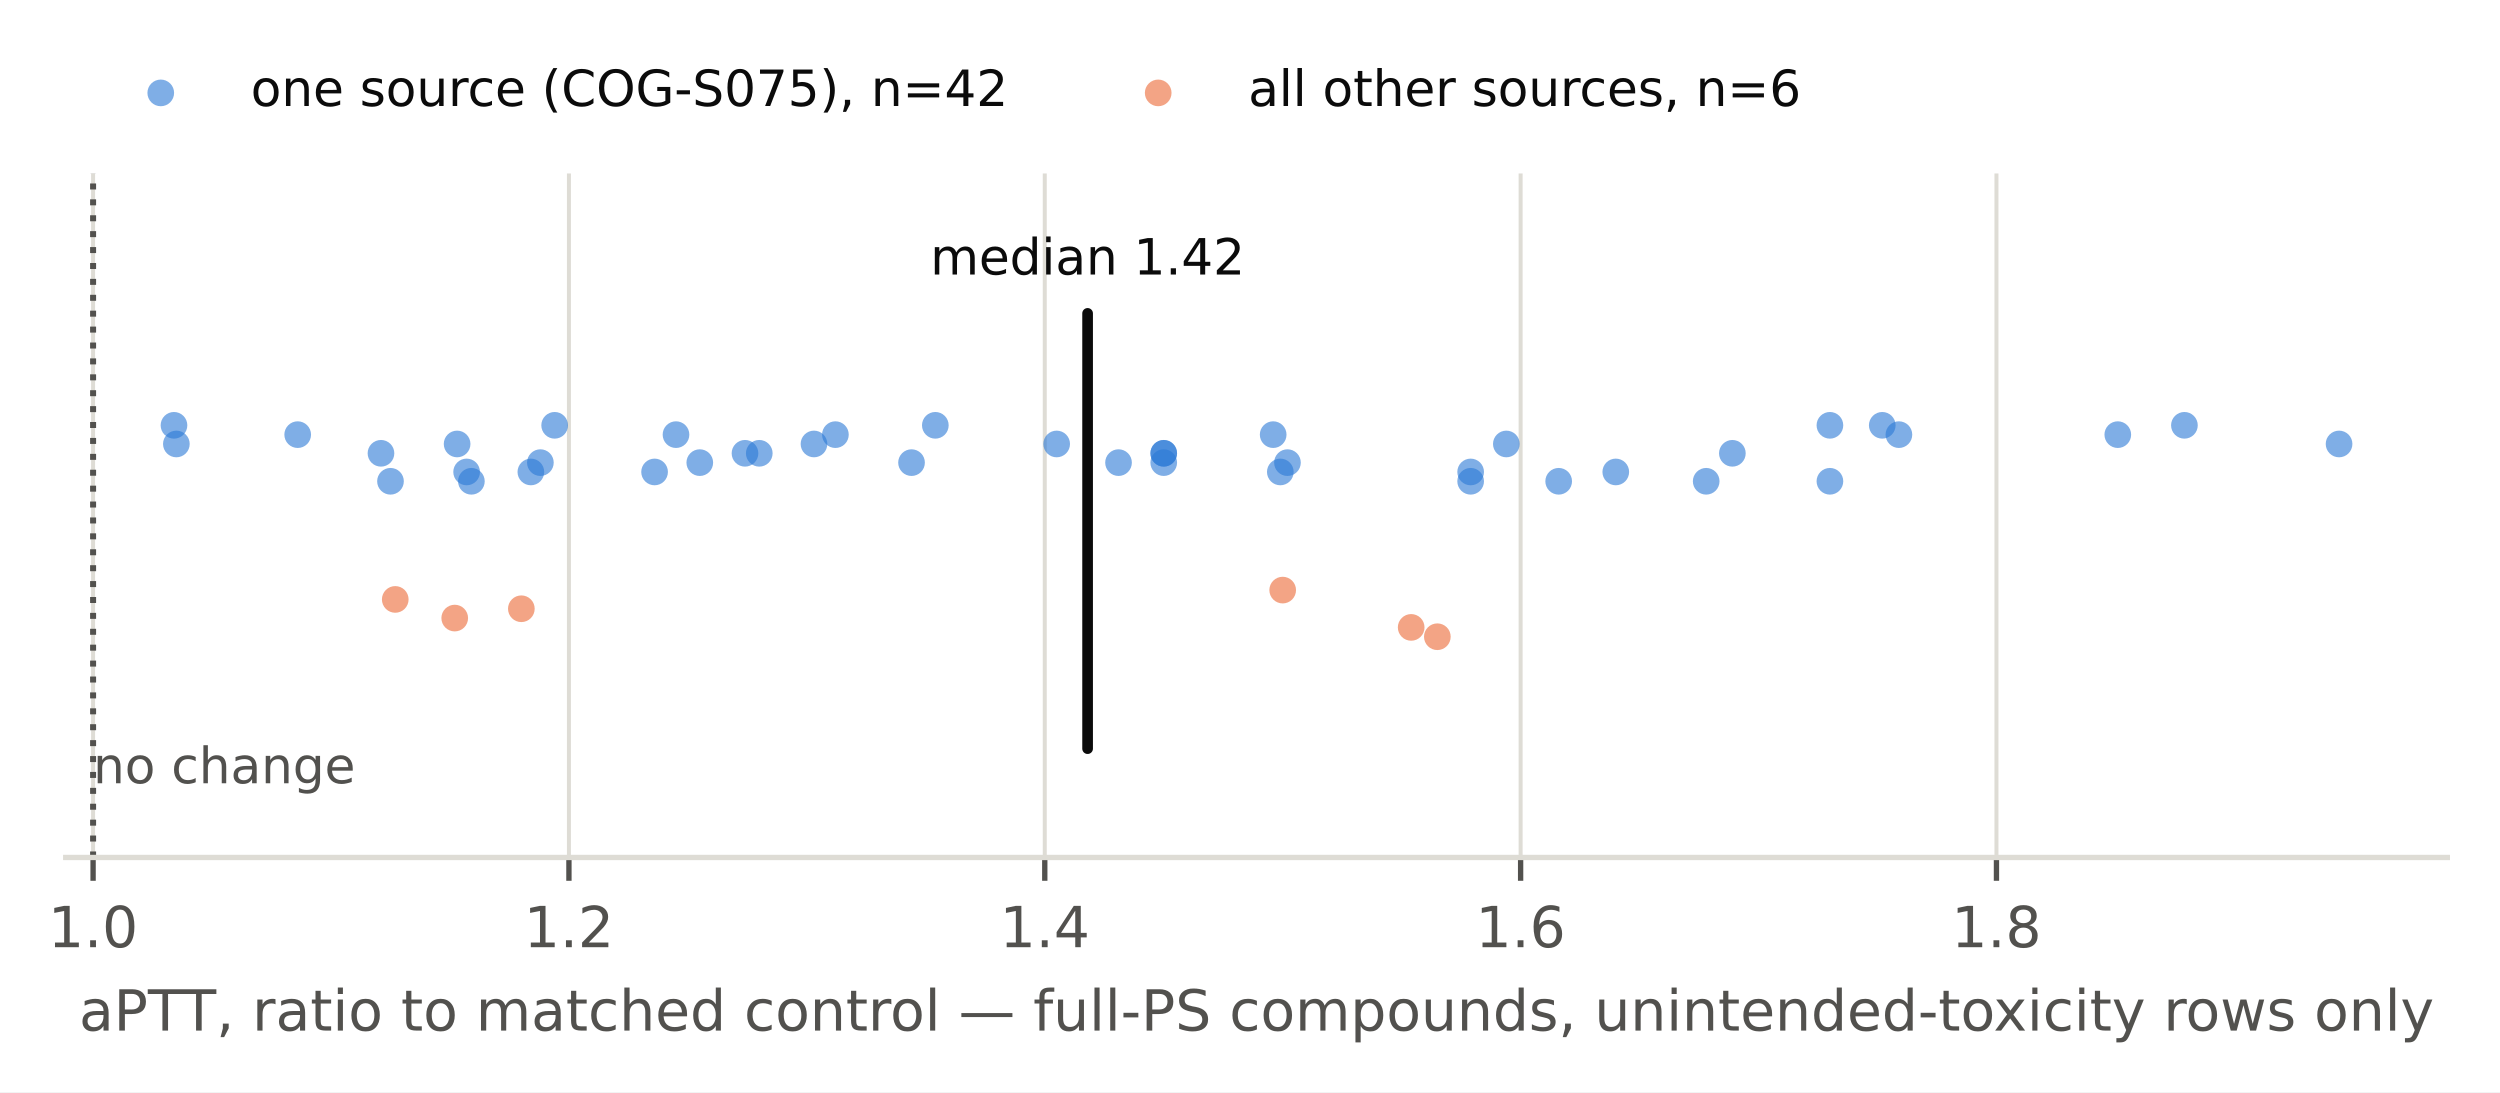
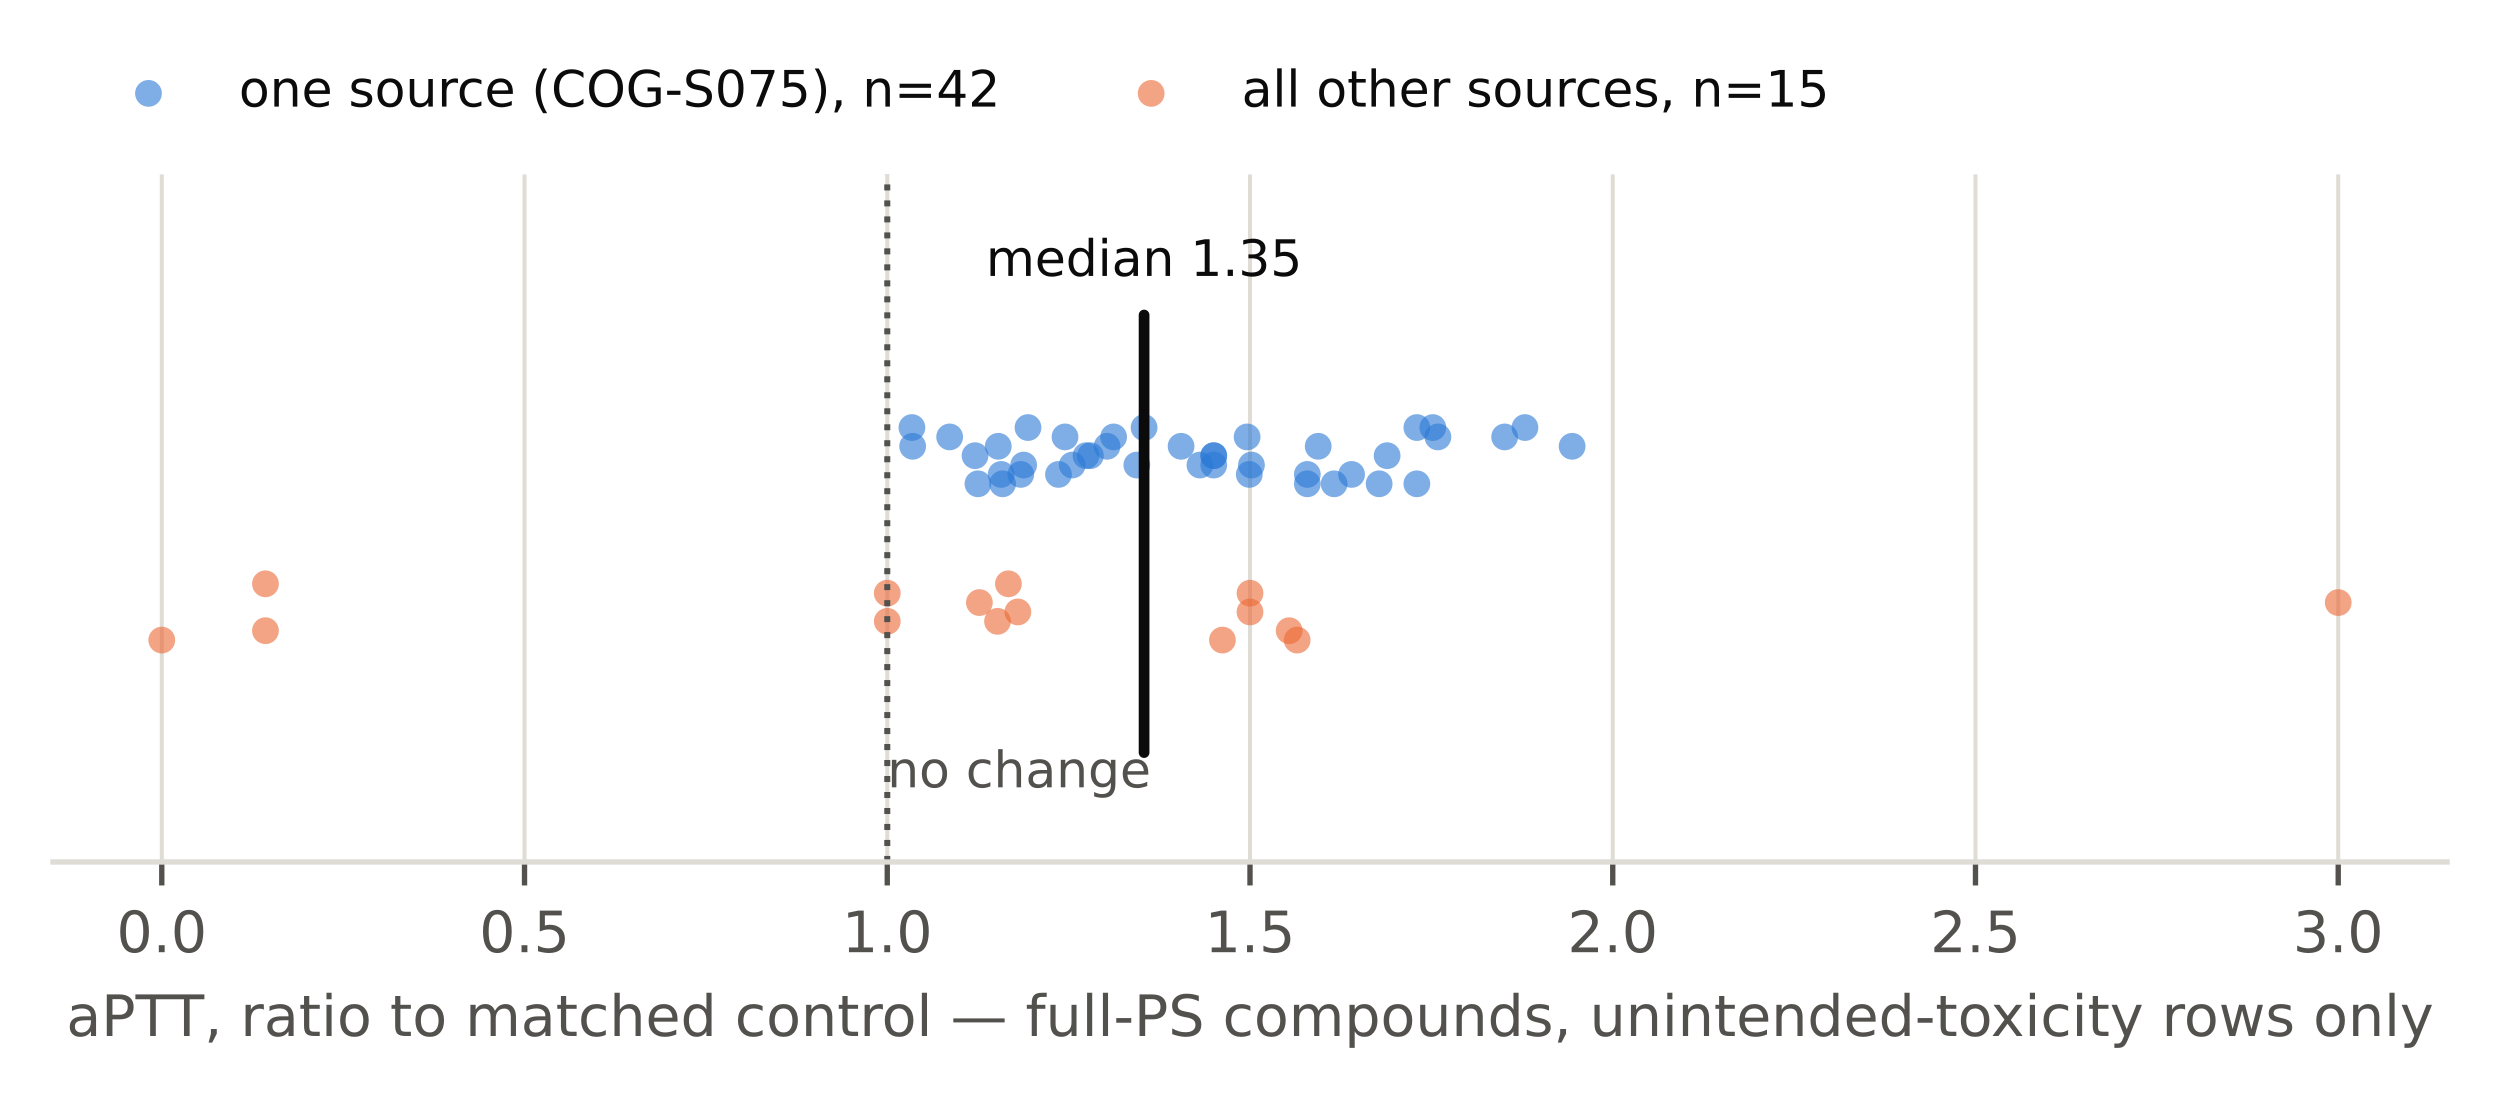
- <svg xmlns="http://www.w3.org/2000/svg" xmlns:xlink="http://www.w3.org/1999/xlink" width="374.876pt" height="163.779pt" viewBox="0 0 374.876 163.779" version="1.1">
+ <svg xmlns="http://www.w3.org/2000/svg" xmlns:xlink="http://www.w3.org/1999/xlink" width="372.919pt" height="163.779pt" viewBox="0 0 372.919 163.779" version="1.1">
  <defs>
    <style type="text/css">*{stroke-linejoin: round; stroke-linecap: butt}</style>
  </defs>
  <g id="figure_1">
    <g id="patch_1">
-       <path d="M 0 163.779  L 374.876 163.779  L 374.876 0  L 0 0  z " style="fill: #ffffff" />
+       <path d="M 0 163.779  L 372.919 163.779  L 372.919 0  L 0 0  z " style="fill: #ffffff" />
    </g>
    <g id="axes_1">
      <g id="patch_2">
-         <path d="M 9.856 128.578  L 366.976 128.578  L 366.976 26.014  L 9.856 26.014  z " style="fill: #ffffff" />
+         <path d="M 7.9 128.578  L 365.02 128.578  L 365.02 26.014  L 7.9 26.014  z " style="fill: #ffffff" />
      </g>
      <g id="matplotlib.axis_1">
        <g id="xtick_1">
          <g id="line2d_1">
-             <path d="M 13.959 128.578  L 13.959 26.014  " clip-path="url(#pb0a1bf5a2f)" style="fill: none; stroke: #dedcd5; stroke-width: 0.6; stroke-linecap: square" />
+             <path d="M 24.132 128.578  L 24.132 26.014  " clip-path="url(#p406ea01616)" style="fill: none; stroke: #dedcd5; stroke-width: 0.6; stroke-linecap: square" />
          </g>
          <g id="line2d_2">
            <defs>
-               <path id="m7c02cebb4f" d="M 0 0  L 0 3.5  " style="stroke: #52514e; stroke-width: 0.8" />
+               <path id="me327f6a580" d="M 0 0  L 0 3.5  " style="stroke: #52514e; stroke-width: 0.8" />
            </defs>
            <g>
-               <use xlink:href="#m7c02cebb4f" x="13.959" y="128.578" style="fill: #52514e; stroke: #52514e; stroke-width: 0.8" />
+               <use xlink:href="#me327f6a580" x="24.132" y="128.578" style="fill: #52514e; stroke: #52514e; stroke-width: 0.8" />
            </g>
          </g>
          <g id="text_1">
-             <text style="font-size: 8.5px; font-family: 'DejaVu Sans'; text-anchor: middle; fill: #52514e" x="13.959" y="142.036" transform="rotate(-0 13.95883 142.0361)">1.0</text>
+             <text style="font-size: 8.5px; font-family: 'DejaVu Sans'; text-anchor: middle; fill: #52514e" x="24.132" y="142.036" transform="rotate(-0 24.13242 142.0361)">0.0</text>
          </g>
        </g>
        <g id="xtick_2">
          <g id="line2d_3">
-             <path d="M 85.311 128.578  L 85.311 26.014  " clip-path="url(#pb0a1bf5a2f)" style="fill: none; stroke: #dedcd5; stroke-width: 0.6; stroke-linecap: square" />
+             <path d="M 78.242 128.578  L 78.242 26.014  " clip-path="url(#p406ea01616)" style="fill: none; stroke: #dedcd5; stroke-width: 0.6; stroke-linecap: square" />
          </g>
          <g id="line2d_4">
            <g>
-               <use xlink:href="#m7c02cebb4f" x="85.311" y="128.578" style="fill: #52514e; stroke: #52514e; stroke-width: 0.8" />
+               <use xlink:href="#me327f6a580" x="78.242" y="128.578" style="fill: #52514e; stroke: #52514e; stroke-width: 0.8" />
            </g>
          </g>
          <g id="text_2">
-             <text style="font-size: 8.5px; font-family: 'DejaVu Sans'; text-anchor: middle; fill: #52514e" x="85.311" y="142.036" transform="rotate(-0 85.31148 142.0361)">1.2</text>
+             <text style="font-size: 8.5px; font-family: 'DejaVu Sans'; text-anchor: middle; fill: #52514e" x="78.242" y="142.036" transform="rotate(-0 78.24151 142.0361)">0.5</text>
          </g>
        </g>
        <g id="xtick_3">
          <g id="line2d_5">
-             <path d="M 156.664 128.578  L 156.664 26.014  " clip-path="url(#pb0a1bf5a2f)" style="fill: none; stroke: #dedcd5; stroke-width: 0.6; stroke-linecap: square" />
+             <path d="M 132.351 128.578  L 132.351 26.014  " clip-path="url(#p406ea01616)" style="fill: none; stroke: #dedcd5; stroke-width: 0.6; stroke-linecap: square" />
          </g>
          <g id="line2d_6">
            <g>
-               <use xlink:href="#m7c02cebb4f" x="156.664" y="128.578" style="fill: #52514e; stroke: #52514e; stroke-width: 0.8" />
+               <use xlink:href="#me327f6a580" x="132.351" y="128.578" style="fill: #52514e; stroke: #52514e; stroke-width: 0.8" />
            </g>
          </g>
          <g id="text_3">
-             <text style="font-size: 8.5px; font-family: 'DejaVu Sans'; text-anchor: middle; fill: #52514e" x="156.664" y="142.036" transform="rotate(-0 156.6641 142.0361)">1.4</text>
+             <text style="font-size: 8.5px; font-family: 'DejaVu Sans'; text-anchor: middle; fill: #52514e" x="132.351" y="142.036" transform="rotate(-0 132.3506 142.0361)">1.0</text>
          </g>
        </g>
        <g id="xtick_4">
          <g id="line2d_7">
-             <path d="M 228.017 128.578  L 228.017 26.014  " clip-path="url(#pb0a1bf5a2f)" style="fill: none; stroke: #dedcd5; stroke-width: 0.6; stroke-linecap: square" />
+             <path d="M 186.46 128.578  L 186.46 26.014  " clip-path="url(#p406ea01616)" style="fill: none; stroke: #dedcd5; stroke-width: 0.6; stroke-linecap: square" />
          </g>
          <g id="line2d_8">
            <g>
-               <use xlink:href="#m7c02cebb4f" x="228.017" y="128.578" style="fill: #52514e; stroke: #52514e; stroke-width: 0.8" />
+               <use xlink:href="#me327f6a580" x="186.46" y="128.578" style="fill: #52514e; stroke: #52514e; stroke-width: 0.8" />
            </g>
          </g>
          <g id="text_4">
-             <text style="font-size: 8.5px; font-family: 'DejaVu Sans'; text-anchor: middle; fill: #52514e" x="228.017" y="142.036" transform="rotate(-0 228.0168 142.0361)">1.6</text>
+             <text style="font-size: 8.5px; font-family: 'DejaVu Sans'; text-anchor: middle; fill: #52514e" x="186.46" y="142.036" transform="rotate(-0 186.4597 142.0361)">1.5</text>
          </g>
        </g>
        <g id="xtick_5">
          <g id="line2d_9">
-             <path d="M 299.369 128.578  L 299.369 26.014  " clip-path="url(#pb0a1bf5a2f)" style="fill: none; stroke: #dedcd5; stroke-width: 0.6; stroke-linecap: square" />
+             <path d="M 240.569 128.578  L 240.569 26.014  " clip-path="url(#p406ea01616)" style="fill: none; stroke: #dedcd5; stroke-width: 0.6; stroke-linecap: square" />
          </g>
          <g id="line2d_10">
            <g>
-               <use xlink:href="#m7c02cebb4f" x="299.369" y="128.578" style="fill: #52514e; stroke: #52514e; stroke-width: 0.8" />
+               <use xlink:href="#me327f6a580" x="240.569" y="128.578" style="fill: #52514e; stroke: #52514e; stroke-width: 0.8" />
            </g>
          </g>
          <g id="text_5">
-             <text style="font-size: 8.5px; font-family: 'DejaVu Sans'; text-anchor: middle; fill: #52514e" x="299.369" y="142.036" transform="rotate(-0 299.3694 142.0361)">1.8</text>
-           </g>
-         </g>
-         <g id="text_6">
-           <text style="font-size: 8.5px; font-family: 'DejaVu Sans'; text-anchor: middle; fill: #52514e" x="188.416" y="154.537" transform="rotate(-0 188.4161 154.5368)">aPTT, ratio to matched control  —  full-PS compounds, unintended-toxicity rows only</text>
+             <text style="font-size: 8.5px; font-family: 'DejaVu Sans'; text-anchor: middle; fill: #52514e" x="240.569" y="142.036" transform="rotate(-0 240.5688 142.0361)">2.0</text>
+           </g>
+         </g>
+         <g id="xtick_6">
+           <g id="line2d_11">
+             <path d="M 294.678 128.578  L 294.678 26.014  " clip-path="url(#p406ea01616)" style="fill: none; stroke: #dedcd5; stroke-width: 0.6; stroke-linecap: square" />
+           </g>
+           <g id="line2d_12">
+             <g>
+               <use xlink:href="#me327f6a580" x="294.678" y="128.578" style="fill: #52514e; stroke: #52514e; stroke-width: 0.8" />
+             </g>
+           </g>
+           <g id="text_6">
+             <text style="font-size: 8.5px; font-family: 'DejaVu Sans'; text-anchor: middle; fill: #52514e" x="294.678" y="142.036" transform="rotate(-0 294.6779 142.0361)">2.5</text>
+           </g>
+         </g>
+         <g id="xtick_7">
+           <g id="line2d_13">
+             <path d="M 348.787 128.578  L 348.787 26.014  " clip-path="url(#p406ea01616)" style="fill: none; stroke: #dedcd5; stroke-width: 0.6; stroke-linecap: square" />
+           </g>
+           <g id="line2d_14">
+             <g>
+               <use xlink:href="#me327f6a580" x="348.787" y="128.578" style="fill: #52514e; stroke: #52514e; stroke-width: 0.8" />
+             </g>
+           </g>
+           <g id="text_7">
+             <text style="font-size: 8.5px; font-family: 'DejaVu Sans'; text-anchor: middle; fill: #52514e" x="348.787" y="142.036" transform="rotate(-0 348.787 142.0361)">3.0</text>
+           </g>
+         </g>
+         <g id="text_8">
+           <text style="font-size: 8.5px; font-family: 'DejaVu Sans'; text-anchor: middle; fill: #52514e" x="186.46" y="154.537" transform="rotate(-0 186.4597 154.5368)">aPTT, ratio to matched control  —  full-PS compounds, unintended-toxicity rows only</text>
        </g>
      </g>
      <g id="matplotlib.axis_2" />
      <g id="PathCollection_1">
        <defs>
-           <path id="me2c7007a87" d="M 0 2  C 0.53 2 1.039 1.789 1.414 1.414  C 1.789 1.039 2 0.53 2 0  C 2 -0.53 1.789 -1.039 1.414 -1.414  C 1.039 -1.789 0.53 -2 0 -2  C -0.53 -2 -1.039 -1.789 -1.414 -1.414  C -1.789 -1.039 -2 -0.53 -2 0  C -2 0.53 -1.789 1.039 -1.414 1.414  C -1.039 1.789 -0.53 2 0 2  z " />
+           <path id="m4ec36a69fd" d="M 0 2  C 0.53 2 1.039 1.789 1.414 1.414  C 1.789 1.039 2 0.53 2 0  C 2 -0.53 1.789 -1.039 1.414 -1.414  C 1.039 -1.789 0.53 -2 0 -2  C -0.53 -2 -1.039 -1.789 -1.414 -1.414  C -1.789 -1.039 -2 -0.53 -2 0  C -2 0.53 -1.789 1.039 -1.414 1.414  C -1.039 1.789 -0.53 2 0 2  z " />
        </defs>
-         <g clip-path="url(#pb0a1bf5a2f)">
-           <use xlink:href="#me2c7007a87" x="58.554" y="72.168" style="fill: #2a78d6; fill-opacity: 0.6" />
-           <use xlink:href="#me2c7007a87" x="98.155" y="70.769" style="fill: #2a78d6; fill-opacity: 0.6" />
-           <use xlink:href="#me2c7007a87" x="136.685" y="69.371" style="fill: #2a78d6; fill-opacity: 0.6" />
-           <use xlink:href="#me2c7007a87" x="111.712" y="67.972" style="fill: #2a78d6; fill-opacity: 0.6" />
-           <use xlink:href="#me2c7007a87" x="68.544" y="66.573" style="fill: #2a78d6; fill-opacity: 0.6" />
-           <use xlink:href="#me2c7007a87" x="44.64" y="65.175" style="fill: #2a78d6; fill-opacity: 0.6" />
-           <use xlink:href="#me2c7007a87" x="26.089" y="63.776" style="fill: #2a78d6; fill-opacity: 0.6" />
-           <use xlink:href="#me2c7007a87" x="70.684" y="72.168" style="fill: #2a78d6; fill-opacity: 0.6" />
-           <use xlink:href="#me2c7007a87" x="79.603" y="70.769" style="fill: #2a78d6; fill-opacity: 0.6" />
-           <use xlink:href="#me2c7007a87" x="81.03" y="69.371" style="fill: #2a78d6; fill-opacity: 0.6" />
-           <use xlink:href="#me2c7007a87" x="57.127" y="67.972" style="fill: #2a78d6; fill-opacity: 0.6" />
-           <use xlink:href="#me2c7007a87" x="26.446" y="66.573" style="fill: #2a78d6; fill-opacity: 0.6" />
-           <use xlink:href="#me2c7007a87" x="101.366" y="65.175" style="fill: #2a78d6; fill-opacity: 0.6" />
-           <use xlink:href="#me2c7007a87" x="140.253" y="63.776" style="fill: #2a78d6; fill-opacity: 0.6" />
-           <use xlink:href="#me2c7007a87" x="220.525" y="72.168" style="fill: #2a78d6; fill-opacity: 0.6" />
-           <use xlink:href="#me2c7007a87" x="220.525" y="70.769" style="fill: #2a78d6; fill-opacity: 0.6" />
-           <use xlink:href="#me2c7007a87" x="167.724" y="69.371" style="fill: #2a78d6; fill-opacity: 0.6" />
-           <use xlink:href="#me2c7007a87" x="113.853" y="67.972" style="fill: #2a78d6; fill-opacity: 0.6" />
-           <use xlink:href="#me2c7007a87" x="122.058" y="66.573" style="fill: #2a78d6; fill-opacity: 0.6" />
-           <use xlink:href="#me2c7007a87" x="190.913" y="65.175" style="fill: #2a78d6; fill-opacity: 0.6" />
-           <use xlink:href="#me2c7007a87" x="274.396" y="63.776" style="fill: #2a78d6; fill-opacity: 0.6" />
-           <use xlink:href="#me2c7007a87" x="255.844" y="72.168" style="fill: #2a78d6; fill-opacity: 0.6" />
-           <use xlink:href="#me2c7007a87" x="191.984" y="70.769" style="fill: #2a78d6; fill-opacity: 0.6" />
-           <use xlink:href="#me2c7007a87" x="174.502" y="69.371" style="fill: #2a78d6; fill-opacity: 0.6" />
-           <use xlink:href="#me2c7007a87" x="174.502" y="67.972" style="fill: #2a78d6; fill-opacity: 0.6" />
-           <use xlink:href="#me2c7007a87" x="225.876" y="66.573" style="fill: #2a78d6; fill-opacity: 0.6" />
-           <use xlink:href="#me2c7007a87" x="284.742" y="65.175" style="fill: #2a78d6; fill-opacity: 0.6" />
-           <use xlink:href="#me2c7007a87" x="282.245" y="63.776" style="fill: #2a78d6; fill-opacity: 0.6" />
-           <use xlink:href="#me2c7007a87" x="233.725" y="72.168" style="fill: #2a78d6; fill-opacity: 0.6" />
-           <use xlink:href="#me2c7007a87" x="242.287" y="70.769" style="fill: #2a78d6; fill-opacity: 0.6" />
-           <use xlink:href="#me2c7007a87" x="193.054" y="69.371" style="fill: #2a78d6; fill-opacity: 0.6" />
-           <use xlink:href="#me2c7007a87" x="259.769" y="67.972" style="fill: #2a78d6; fill-opacity: 0.6" />
-           <use xlink:href="#me2c7007a87" x="350.743" y="66.573" style="fill: #2a78d6; fill-opacity: 0.6" />
-           <use xlink:href="#me2c7007a87" x="317.564" y="65.175" style="fill: #2a78d6; fill-opacity: 0.6" />
-           <use xlink:href="#me2c7007a87" x="327.554" y="63.776" style="fill: #2a78d6; fill-opacity: 0.6" />
-           <use xlink:href="#me2c7007a87" x="274.396" y="72.168" style="fill: #2a78d6; fill-opacity: 0.6" />
-           <use xlink:href="#me2c7007a87" x="69.971" y="70.769" style="fill: #2a78d6; fill-opacity: 0.6" />
-           <use xlink:href="#me2c7007a87" x="104.933" y="69.371" style="fill: #2a78d6; fill-opacity: 0.6" />
-           <use xlink:href="#me2c7007a87" x="174.502" y="67.972" style="fill: #2a78d6; fill-opacity: 0.6" />
-           <use xlink:href="#me2c7007a87" x="158.448" y="66.573" style="fill: #2a78d6; fill-opacity: 0.6" />
-           <use xlink:href="#me2c7007a87" x="125.269" y="65.175" style="fill: #2a78d6; fill-opacity: 0.6" />
-           <use xlink:href="#me2c7007a87" x="83.171" y="63.776" style="fill: #2a78d6; fill-opacity: 0.6" />
+         <g clip-path="url(#p406ea01616)">
+           <use xlink:href="#m4ec36a69fd" x="145.878" y="72.168" style="fill: #2a78d6; fill-opacity: 0.6" />
+           <use xlink:href="#m4ec36a69fd" x="157.89" y="70.769" style="fill: #2a78d6; fill-opacity: 0.6" />
+           <use xlink:href="#m4ec36a69fd" x="169.578" y="69.371" style="fill: #2a78d6; fill-opacity: 0.6" />
+           <use xlink:href="#m4ec36a69fd" x="162.002" y="67.972" style="fill: #2a78d6; fill-opacity: 0.6" />
+           <use xlink:href="#m4ec36a69fd" x="148.908" y="66.573" style="fill: #2a78d6; fill-opacity: 0.6" />
+           <use xlink:href="#m4ec36a69fd" x="141.657" y="65.175" style="fill: #2a78d6; fill-opacity: 0.6" />
+           <use xlink:href="#m4ec36a69fd" x="136.03" y="63.776" style="fill: #2a78d6; fill-opacity: 0.6" />
+           <use xlink:href="#m4ec36a69fd" x="149.557" y="72.168" style="fill: #2a78d6; fill-opacity: 0.6" />
+           <use xlink:href="#m4ec36a69fd" x="152.263" y="70.769" style="fill: #2a78d6; fill-opacity: 0.6" />
+           <use xlink:href="#m4ec36a69fd" x="152.696" y="69.371" style="fill: #2a78d6; fill-opacity: 0.6" />
+           <use xlink:href="#m4ec36a69fd" x="145.445" y="67.972" style="fill: #2a78d6; fill-opacity: 0.6" />
+           <use xlink:href="#m4ec36a69fd" x="136.138" y="66.573" style="fill: #2a78d6; fill-opacity: 0.6" />
+           <use xlink:href="#m4ec36a69fd" x="158.864" y="65.175" style="fill: #2a78d6; fill-opacity: 0.6" />
+           <use xlink:href="#m4ec36a69fd" x="170.66" y="63.776" style="fill: #2a78d6; fill-opacity: 0.6" />
+           <use xlink:href="#m4ec36a69fd" x="195.009" y="72.168" style="fill: #2a78d6; fill-opacity: 0.6" />
+           <use xlink:href="#m4ec36a69fd" x="195.009" y="70.769" style="fill: #2a78d6; fill-opacity: 0.6" />
+           <use xlink:href="#m4ec36a69fd" x="178.993" y="69.371" style="fill: #2a78d6; fill-opacity: 0.6" />
+           <use xlink:href="#m4ec36a69fd" x="162.652" y="67.972" style="fill: #2a78d6; fill-opacity: 0.6" />
+           <use xlink:href="#m4ec36a69fd" x="165.141" y="66.573" style="fill: #2a78d6; fill-opacity: 0.6" />
+           <use xlink:href="#m4ec36a69fd" x="186.027" y="65.175" style="fill: #2a78d6; fill-opacity: 0.6" />
+           <use xlink:href="#m4ec36a69fd" x="211.35" y="63.776" style="fill: #2a78d6; fill-opacity: 0.6" />
+           <use xlink:href="#m4ec36a69fd" x="205.723" y="72.168" style="fill: #2a78d6; fill-opacity: 0.6" />
+           <use xlink:href="#m4ec36a69fd" x="186.351" y="70.769" style="fill: #2a78d6; fill-opacity: 0.6" />
+           <use xlink:href="#m4ec36a69fd" x="181.049" y="69.371" style="fill: #2a78d6; fill-opacity: 0.6" />
+           <use xlink:href="#m4ec36a69fd" x="181.049" y="67.972" style="fill: #2a78d6; fill-opacity: 0.6" />
+           <use xlink:href="#m4ec36a69fd" x="196.632" y="66.573" style="fill: #2a78d6; fill-opacity: 0.6" />
+           <use xlink:href="#m4ec36a69fd" x="214.488" y="65.175" style="fill: #2a78d6; fill-opacity: 0.6" />
+           <use xlink:href="#m4ec36a69fd" x="213.731" y="63.776" style="fill: #2a78d6; fill-opacity: 0.6" />
+           <use xlink:href="#m4ec36a69fd" x="199.013" y="72.168" style="fill: #2a78d6; fill-opacity: 0.6" />
+           <use xlink:href="#m4ec36a69fd" x="201.61" y="70.769" style="fill: #2a78d6; fill-opacity: 0.6" />
+           <use xlink:href="#m4ec36a69fd" x="186.676" y="69.371" style="fill: #2a78d6; fill-opacity: 0.6" />
+           <use xlink:href="#m4ec36a69fd" x="206.913" y="67.972" style="fill: #2a78d6; fill-opacity: 0.6" />
+           <use xlink:href="#m4ec36a69fd" x="234.509" y="66.573" style="fill: #2a78d6; fill-opacity: 0.6" />
+           <use xlink:href="#m4ec36a69fd" x="224.444" y="65.175" style="fill: #2a78d6; fill-opacity: 0.6" />
+           <use xlink:href="#m4ec36a69fd" x="227.474" y="63.776" style="fill: #2a78d6; fill-opacity: 0.6" />
+           <use xlink:href="#m4ec36a69fd" x="211.35" y="72.168" style="fill: #2a78d6; fill-opacity: 0.6" />
+           <use xlink:href="#m4ec36a69fd" x="149.341" y="70.769" style="fill: #2a78d6; fill-opacity: 0.6" />
+           <use xlink:href="#m4ec36a69fd" x="159.946" y="69.371" style="fill: #2a78d6; fill-opacity: 0.6" />
+           <use xlink:href="#m4ec36a69fd" x="181.049" y="67.972" style="fill: #2a78d6; fill-opacity: 0.6" />
+           <use xlink:href="#m4ec36a69fd" x="176.179" y="66.573" style="fill: #2a78d6; fill-opacity: 0.6" />
+           <use xlink:href="#m4ec36a69fd" x="166.115" y="65.175" style="fill: #2a78d6; fill-opacity: 0.6" />
+           <use xlink:href="#m4ec36a69fd" x="153.345" y="63.776" style="fill: #2a78d6; fill-opacity: 0.6" />
        </g>
      </g>
      <g id="PathCollection_2">
        <defs>
-           <path id="mf7aa3ab1db" d="M 0 2  C 0.53 2 1.039 1.789 1.414 1.414  C 1.789 1.039 2 0.53 2 0  C 2 -0.53 1.789 -1.039 1.414 -1.414  C 1.039 -1.789 0.53 -2 0 -2  C -0.53 -2 -1.039 -1.789 -1.414 -1.414  C -1.789 -1.039 -2 -0.53 -2 0  C -2 0.53 -1.789 1.039 -1.414 1.414  C -1.039 1.789 -0.53 2 0 2  z " />
+           <path id="mb8f05e7e3e" d="M 0 2  C 0.53 2 1.039 1.789 1.414 1.414  C 1.789 1.039 2 0.53 2 0  C 2 -0.53 1.789 -1.039 1.414 -1.414  C 1.039 -1.789 0.53 -2 0 -2  C -0.53 -2 -1.039 -1.789 -1.414 -1.414  C -1.789 -1.039 -2 -0.53 -2 0  C -2 0.53 -1.789 1.039 -1.414 1.414  C -1.039 1.789 -0.53 2 0 2  z " />
        </defs>
-         <g clip-path="url(#pb0a1bf5a2f)">
-           <use xlink:href="#mf7aa3ab1db" x="215.53" y="95.478" style="fill: #eb6834; fill-opacity: 0.6" />
-           <use xlink:href="#mf7aa3ab1db" x="211.606" y="94.079" style="fill: #eb6834; fill-opacity: 0.6" />
-           <use xlink:href="#mf7aa3ab1db" x="68.187" y="92.681" style="fill: #eb6834; fill-opacity: 0.6" />
-           <use xlink:href="#mf7aa3ab1db" x="78.176" y="91.282" style="fill: #eb6834; fill-opacity: 0.6" />
-           <use xlink:href="#mf7aa3ab1db" x="59.268" y="89.883" style="fill: #eb6834; fill-opacity: 0.6" />
-           <use xlink:href="#mf7aa3ab1db" x="192.34" y="88.485" style="fill: #eb6834; fill-opacity: 0.6" />
-         </g>
-       </g>
-       <g id="line2d_11">
-         <path d="M 163.086 112.261  L 163.086 46.993  " clip-path="url(#pb0a1bf5a2f)" style="fill: none; stroke: #0b0b0b; stroke-width: 1.6; stroke-linecap: round" />
-       </g>
-       <g id="line2d_12">
-         <path d="M 13.959 128.578  L 13.959 26.014  " clip-path="url(#pb0a1bf5a2f)" style="fill: none; stroke-dasharray: 0.9,1.485; stroke-dashoffset: 0; stroke: #52514e; stroke-width: 0.9" />
+         <g clip-path="url(#p406ea01616)">
+           <use xlink:href="#mb8f05e7e3e" x="193.494" y="95.478" style="fill: #eb6834; fill-opacity: 0.6" />
+           <use xlink:href="#mb8f05e7e3e" x="192.303" y="94.079" style="fill: #eb6834; fill-opacity: 0.6" />
+           <use xlink:href="#mb8f05e7e3e" x="148.8" y="92.681" style="fill: #eb6834; fill-opacity: 0.6" />
+           <use xlink:href="#mb8f05e7e3e" x="151.83" y="91.282" style="fill: #eb6834; fill-opacity: 0.6" />
+           <use xlink:href="#mb8f05e7e3e" x="146.094" y="89.883" style="fill: #eb6834; fill-opacity: 0.6" />
+           <use xlink:href="#mb8f05e7e3e" x="186.46" y="88.485" style="fill: #eb6834; fill-opacity: 0.6" />
+           <use xlink:href="#mb8f05e7e3e" x="150.423" y="87.086" style="fill: #eb6834; fill-opacity: 0.6" />
+           <use xlink:href="#mb8f05e7e3e" x="182.347" y="95.478" style="fill: #eb6834; fill-opacity: 0.6" />
+           <use xlink:href="#mb8f05e7e3e" x="39.597" y="94.079" style="fill: #eb6834; fill-opacity: 0.6" />
+           <use xlink:href="#mb8f05e7e3e" x="132.351" y="92.681" style="fill: #eb6834; fill-opacity: 0.6" />
+           <use xlink:href="#mb8f05e7e3e" x="186.46" y="91.282" style="fill: #eb6834; fill-opacity: 0.6" />
+           <use xlink:href="#mb8f05e7e3e" x="348.787" y="89.883" style="fill: #eb6834; fill-opacity: 0.6" />
+           <use xlink:href="#mb8f05e7e3e" x="132.351" y="88.485" style="fill: #eb6834; fill-opacity: 0.6" />
+           <use xlink:href="#mb8f05e7e3e" x="39.597" y="87.086" style="fill: #eb6834; fill-opacity: 0.6" />
+           <use xlink:href="#mb8f05e7e3e" x="24.132" y="95.478" style="fill: #eb6834; fill-opacity: 0.6" />
+         </g>
+       </g>
+       <g id="line2d_15">
+         <path d="M 170.66 112.261  L 170.66 46.993  " clip-path="url(#p406ea01616)" style="fill: none; stroke: #0b0b0b; stroke-width: 1.6; stroke-linecap: round" />
+       </g>
+       <g id="line2d_16">
+         <path d="M 132.351 128.578  L 132.351 26.014  " clip-path="url(#p406ea01616)" style="fill: none; stroke-dasharray: 0.9,1.485; stroke-dashoffset: 0; stroke: #52514e; stroke-width: 0.9" />
      </g>
      <g id="patch_3">
-         <path d="M 9.856 128.578  L 366.976 128.578  " style="fill: none; stroke: #dedcd5; stroke-width: 0.8; stroke-linejoin: miter; stroke-linecap: square" />
-       </g>
-       <g id="text_7">
-         <text style="font-size: 7.5px; font-family: 'DejaVu Sans'; text-anchor: middle; fill: #0b0b0b" x="163.086" y="41.166" transform="rotate(-0 163.0859 41.16558)">median 1.42</text>
-       </g>
-       <g id="text_8">
-         <text style="font-size: 7.5px; font-family: 'DejaVu Sans'; text-anchor: start; fill: #52514e" x="13.959" y="117.452" transform="rotate(-0 13.95883 117.4523)"> no change</text>
+         <path d="M 7.9 128.578  L 365.02 128.578  " style="fill: none; stroke: #dedcd5; stroke-width: 0.8; stroke-linejoin: miter; stroke-linecap: square" />
+       </g>
+       <g id="text_9">
+         <text style="font-size: 7.5px; font-family: 'DejaVu Sans'; text-anchor: middle; fill: #0b0b0b" x="170.66" y="41.166" transform="rotate(-0 170.6598 41.16558)">median 1.35</text>
+       </g>
+       <g id="text_10">
+         <text style="font-size: 7.5px; font-family: 'DejaVu Sans'; text-anchor: start; fill: #52514e" x="132.351" y="117.452" transform="rotate(-0 132.3506 117.4523)"> no change</text>
      </g>
      <g id="legend_1">
        <g id="PathCollection_3">
          <g>
-             <use xlink:href="#me2c7007a87" x="24.106" y="13.93" style="fill: #2a78d6; fill-opacity: 0.6" />
-           </g>
-         </g>
-         <g id="text_9">
-           <text style="font-size: 7.5px; font-family: 'DejaVu Sans'; text-anchor: start; fill: #0b0b0b" x="37.606" y="15.899" transform="rotate(-0 37.60605 15.89883)">one source (COG-S075), n=42</text>
+             <use xlink:href="#m4ec36a69fd" x="22.15" y="13.93" style="fill: #2a78d6; fill-opacity: 0.6" />
+           </g>
+         </g>
+         <g id="text_11">
+           <text style="font-size: 7.5px; font-family: 'DejaVu Sans'; text-anchor: start; fill: #0b0b0b" x="35.65" y="15.899" transform="rotate(-0 35.64969 15.89883)">one source (COG-S075), n=42</text>
        </g>
        <g id="PathCollection_4">
          <g>
-             <use xlink:href="#mf7aa3ab1db" x="173.672" y="13.93" style="fill: #eb6834; fill-opacity: 0.6" />
-           </g>
-         </g>
-         <g id="text_10">
-           <text style="font-size: 7.5px; font-family: 'DejaVu Sans'; text-anchor: start; fill: #0b0b0b" x="187.172" y="15.899" transform="rotate(-0 187.1725 15.89883)">all other sources, n=6</text>
+             <use xlink:href="#mb8f05e7e3e" x="171.716" y="13.93" style="fill: #eb6834; fill-opacity: 0.6" />
+           </g>
+         </g>
+         <g id="text_12">
+           <text style="font-size: 7.5px; font-family: 'DejaVu Sans'; text-anchor: start; fill: #0b0b0b" x="185.216" y="15.899" transform="rotate(-0 185.2161 15.89883)">all other sources, n=15</text>
        </g>
      </g>
    </g>
  </g>
  <defs>
-     <clipPath id="pb0a1bf5a2f">
-       <rect x="9.856" y="26.014" width="357.12" height="102.564" />
+     <clipPath id="p406ea01616">
+       <rect x="7.9" y="26.014" width="357.12" height="102.564" />
    </clipPath>
  </defs>
</svg>
